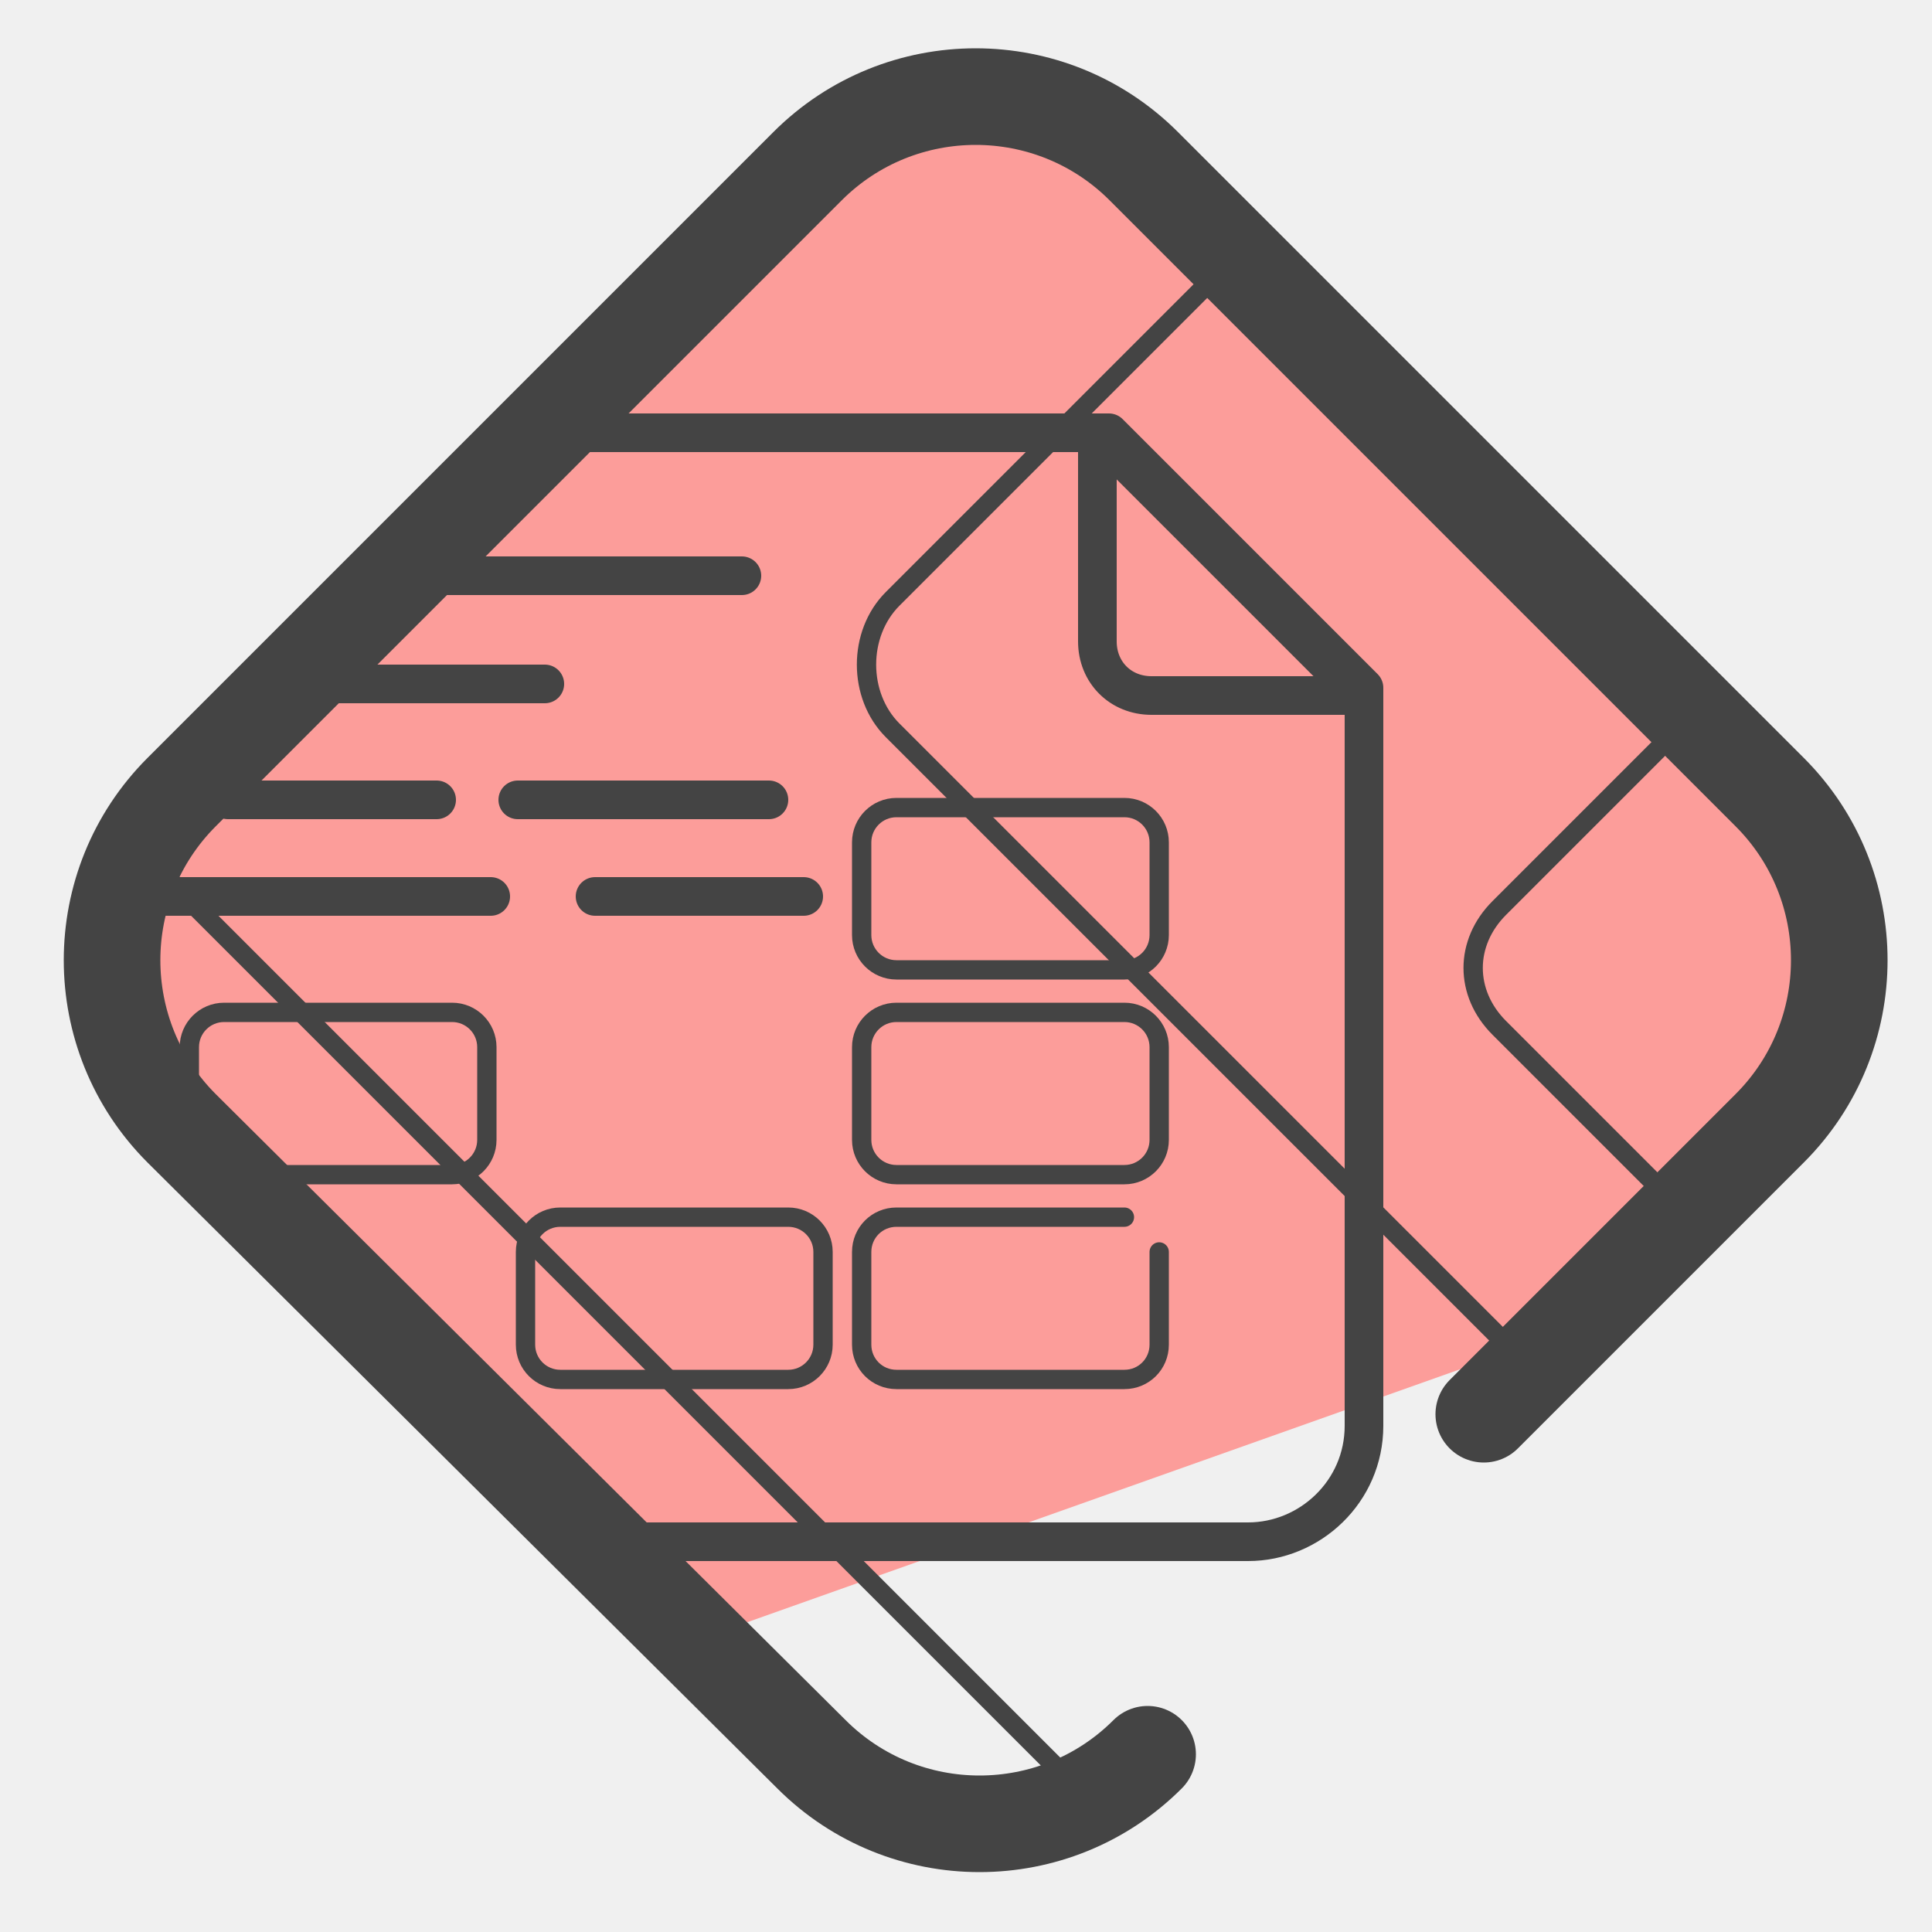
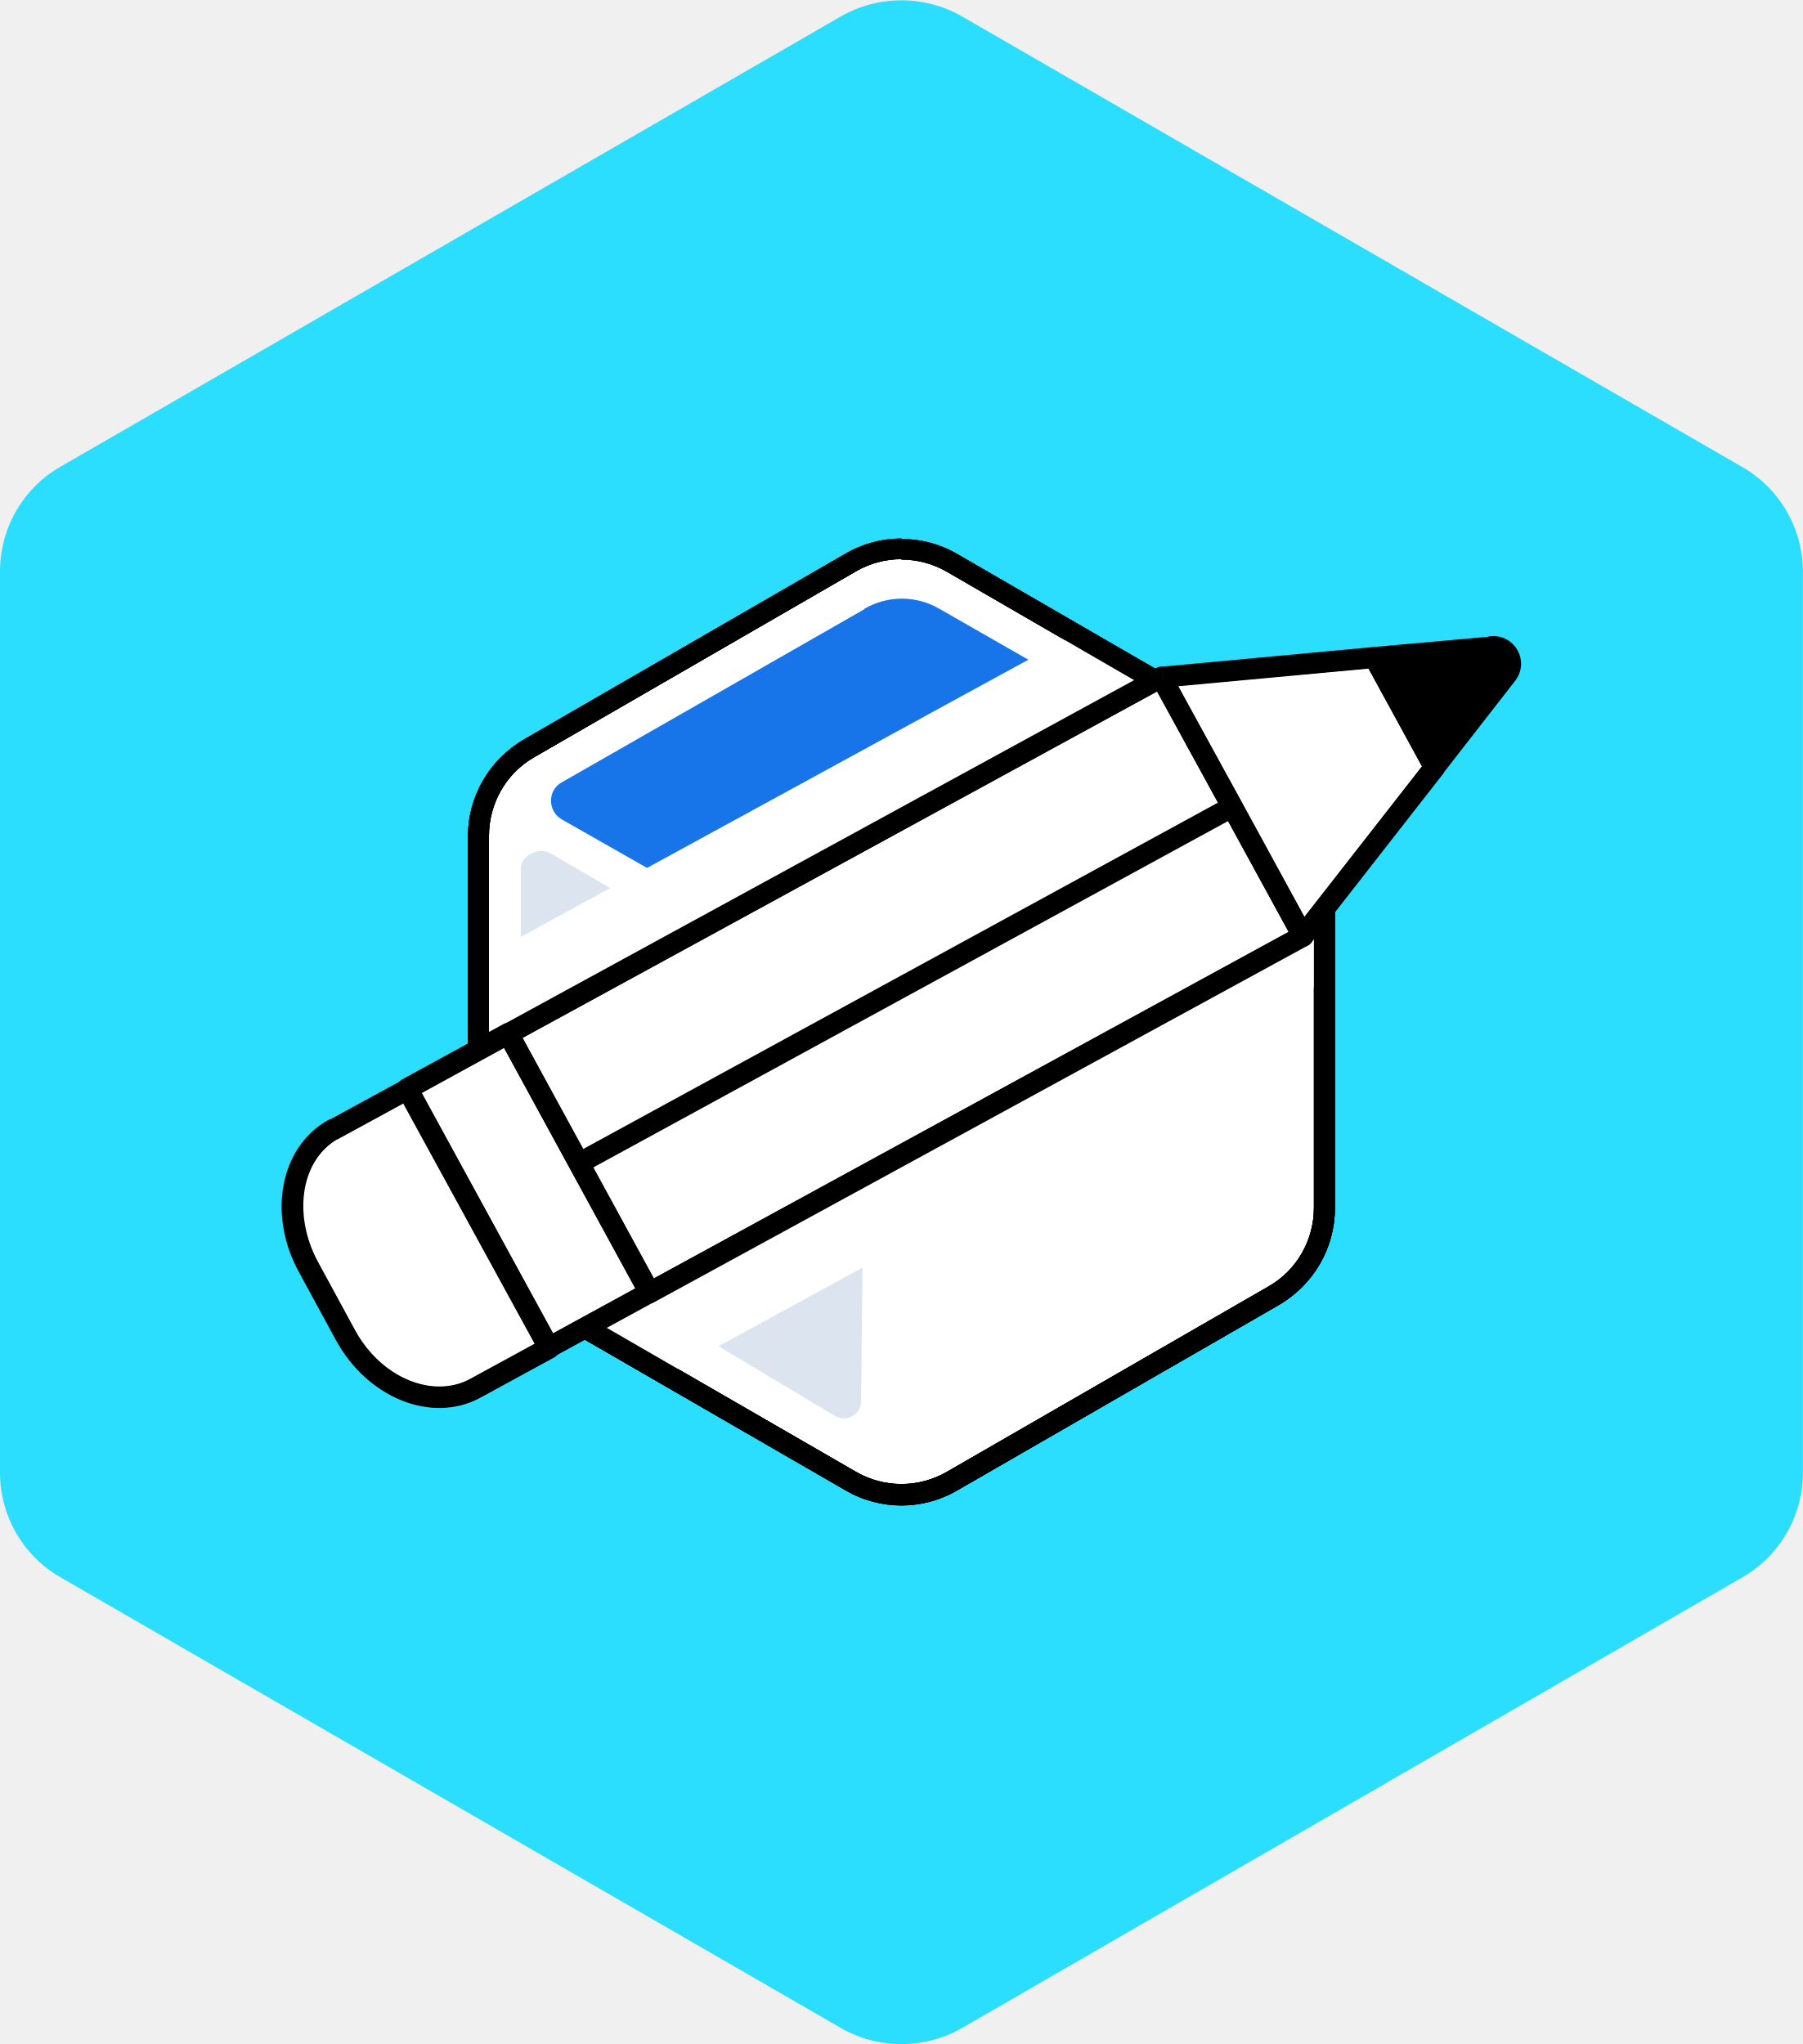
- <svg xmlns="http://www.w3.org/2000/svg" viewBox="0 0 50 50">
-   <path fill="#fc9d9a" d="M47.7 26.1l-.5-4L30.1 4.5l-4.4-1.8c-4.1 0-17.8 12.9-17.8 15.5l-4.3 4-.2 5.9 14.2 14.5 24.8-8.8c.6-.3 6.2-6 5.4-7.6z" />
-   <path fill="none" stroke="#444" stroke-linecap="round" stroke-linejoin="round" stroke-width="2.5" d="M29.7 45.4c-2.4 2.4-6.3 2.4-8.7 0L4.7 29.2c-2.4-2.4-2.4-6.3 0-8.7L20.9 4.3c2.4-2.4 6.3-2.4 8.7 0l16.2 16.2c2.4 2.4 2.4 6.3 0 8.7l-7.4 7.4" />
-   <path fill="none" stroke="#444" stroke-linecap="round" stroke-linejoin="round" d="M15.9 39.9h16.4c1.6 0 3-1.3 3-3V17.8s0 0 0 0 0 0 0 0 0 0 0 0 0 0 0 0 0 0 0 0l-6.6-6.6s0 0 0 0 0 0 0 0 0 0 0 0 0 0 0 0 0 0 0 0h-14m13.7 0l6.8 6.8h-5.4c-.8 0-1.4-.6-1.4-1.4v-5.4zm-17.7 3.7h8.5M7.5 17.7h6.6" />
-   <rect width="7.7" height="4.2" x="4.9" y="26.2" fill="none" stroke="#444" stroke-linecap="round" stroke-linejoin="round" stroke-width=".5" rx=".9" ry=".9" />
-   <rect width="7.7" height="4.2" x="13.6" y="31.5" fill="none" stroke="#444" stroke-linecap="round" stroke-linejoin="round" stroke-width=".5" rx=".9" ry=".9" />
-   <path fill="none" stroke="#444" stroke-linecap="round" stroke-linejoin="round" stroke-width=".5" d="M30 32.4v2.4c0 .5-.4.9-.9.9h-5.9c-.5 0-.9-.4-.9-.9v-2.4c0-.5.4-.9.9-.9h5.9" />
-   <rect width="7.7" height="4.2" x="22.3" y="26.2" fill="none" stroke="#444" stroke-linecap="round" stroke-linejoin="round" stroke-width=".5" rx=".9" ry=".9" />
-   <rect width="7.7" height="4.2" x="22.3" y="20.9" fill="none" stroke="#444" stroke-linecap="round" stroke-linejoin="round" stroke-width=".5" rx=".9" ry=".9" />
-   <path fill="none" stroke="#444" stroke-linecap="round" stroke-linejoin="round" stroke-width=".5" d="M43.8 31.6l-5-5c-.9-.9-.9-2.2 0-3.1l5-5m-4.5 16.6L23.1 18.9c-.9-.9-.9-2.5 0-3.4l8.6-8.6" />
-   <path fill="none" stroke="#444" stroke-linecap="round" stroke-linejoin="round" d="M5.9 20.7h5.4m2.1 0h6.5M4.1 23.2h8.6m2.7 0h5.4" />
-   <path fill="none" stroke="#444" stroke-miterlimit="10" stroke-width=".5" d="M28.4 46.8l-25-25" />
+ <svg xmlns="http://www.w3.org/2000/svg" id="b" width="42.88" height="48.62" viewBox="0 0 42.88 48.62">
+   <g id="c">
+     <path d="M0,13.6v21.43c0,1.03.55,1.98,1.44,2.49l18.56,10.72c.89.51,1.99.51,2.88,0l18.56-10.72c.89-.51,1.44-1.46,1.44-2.49V13.6c0-1.03-.55-1.98-1.44-2.49L22.88.39c-.89-.51-1.99-.51-2.88,0L1.44,11.1c-.89.51-1.44,1.46-1.44,2.49Z" style="fill:#2bdefd;" />
+     <path d="M21.44,35.56c-.42,0-.84-.11-1.21-.32l-7.66-4.42c-.74-.43-1.21-1.23-1.21-2.09v-8.84c0-.86.46-1.66,1.21-2.09l7.66-4.42c.37-.21.78-.32,1.21-.32s.84.11,1.21.32l7.66,4.42c.74.43,1.21,1.23,1.21,2.09v8.84c0,.86-.46,1.66-1.21,2.09l-7.66,4.42c-.37.21-.78.32-1.21.32Z" style="fill:#fff;" />
+     <path d="M21.44,13.31c.38,0,.75.1,1.08.29l4.18,2.42,3.47,2c.67.38,1.08,1.1,1.08,1.87v8.84c0,.77-.41,1.49-1.08,1.87l-3.54,2.04-4.11,2.37c-.33.19-.7.29-1.08.29s-.75-.1-1.08-.29l-7.65-4.42c-.67-.38-1.08-1.1-1.08-1.87v-8.84c0-.77.41-1.49,1.08-1.87l7.65-4.42c.33-.19.7-.29,1.08-.29M21.44,12.81c-.46,0-.92.12-1.33.36l-7.65,4.42c-.82.48-1.33,1.35-1.33,2.3v8.84c0,.95.51,1.83,1.33,2.3l7.65,4.42c.41.24.87.36,1.33.36s.92-.12,1.33-.36l4.11-2.37,3.54-2.04c.82-.48,1.33-1.35,1.33-2.3v-8.84c0-.95-.51-1.83-1.33-2.3l-3.47-2-4.18-2.42c-.41-.24-.87-.36-1.33-.36h0Z" />
+     <path d="M21.44,13.31c.38,0,.75.1,1.08.29l4.18,2.42,3.47,2c.67.38,1.08,1.1,1.08,1.87v8.84c0,.77-.41,1.49-1.08,1.87l-3.54,2.04-4.11,2.37c-.33.19-.7.29-1.08.29s-.75-.1-1.08-.29l-7.65-4.42c-.67-.38-1.08-1.1-1.08-1.87v-8.84c0-.77.41-1.49,1.08-1.87l7.65-4.42c.33-.19.7-.29,1.08-.29M21.44,12.81c-.46,0-.92.12-1.33.36l-7.65,4.42c-.82.48-1.33,1.35-1.33,2.3v8.84c0,.95.51,1.83,1.33,2.3l7.65,4.42c.41.24.87.36,1.33.36s.92-.12,1.33-.36l4.11-2.37,3.54-2.04c.82-.48,1.33-1.35,1.33-2.3v-8.84c0-.95-.51-1.83-1.33-2.3l-3.47-2-4.18-2.42c-.41-.24-.87-.36-1.33-.36h0Z" />
+     <path d="M20.56,14.49l-7.2,4.12c-.34.19-.34.68,0,.88l7.38,4.2c.13.07.28.07.41,0l8.16-4.48c.29-.16.29-.58,0-.74l-6.97-3.99c-.55-.32-1.23-.32-1.78,0Z" style="fill:#1875e9;" />
+     <path d="M12.39,20.67v7.56c0,.6.31,1.16.82,1.47l6.65,3.98c.27.16.62-.03.62-.35l.09-8.42c0-.15-.08-.3-.21-.37l-7.26-4.24c-.28-.16-.71.04-.71.36Z" style="fill:#dbe4ef;" />
+     <path d="M28.45,18.47l-2.89-1.67-12.91,7.05v3.74c0,.97.52,1.88,1.37,2.37l1.81,1.04,13.32-7.27.68-.87v-2.02c0-.98-.52-1.88-1.37-2.37Z" style="fill:#fff; stroke:#fff; stroke-miterlimit:10; stroke-width:3px;" />
+     <path d="M21.44,13.31c.38,0,.75.1,1.08.29l4.18,2.42,3.47,2c.67.38,1.08,1.1,1.08,1.87v8.84c0,.77-.41,1.49-1.08,1.87l-3.54,2.04-4.11,2.37c-.33.19-.7.29-1.08.29s-.75-.1-1.08-.29l-7.65-4.42c-.67-.38-1.08-1.1-1.08-1.87v-8.84c0-.77.41-1.49,1.08-1.87l7.65-4.42c.33-.19.7-.29,1.08-.29M21.44,12.81c-.46,0-.92.12-1.33.36l-7.65,4.42c-.82.48-1.33,1.35-1.33,2.3v8.84c0,.95.51,1.83,1.33,2.3l7.65,4.42c.41.24.87.36,1.33.36s.92-.12,1.33-.36l4.11-2.37,3.54-2.04c.82-.48,1.33-1.35,1.33-2.3v-8.84c0-.95-.51-1.83-1.33-2.3l-3.47-2-4.18-2.42c-.41-.24-.87-.36-1.33-.36h0Z" />
+     <path d="M10.45,33.11c-.82,0-1.66-.55-2.12-1.41l-.88-1.62c-.32-.58-.43-1.23-.32-1.82.11-.58.42-1.04.88-1.29l19.69-10.75,5.02-.45s2.71-.25,2.71-.25c.15,0,.26.07.31.18.05.11.04.24-.04.33l-4.8,6.16-19.65,10.72c-.24.13-.51.2-.79.2h0Z" style="fill:#fff;" />
+     <path d="M35.44,15.39v.25c.11,0,.16.08.17.11.02.03.05.12-.02.2l-1.67,2.15-3.1,3.97-15.49,8.46-2.39,1.31-1.76.96c-.22.12-.47.18-.73.18-.78,0-1.57-.53-2.01-1.35l-.88-1.62c-.3-.56-.41-1.17-.31-1.74.1-.54.39-.97.82-1.2l1.76-.96,2.39-1.31,15.49-8.46,5.02-.46,2.71-.25.02-.25M35.44,15.39s-.03,0-.04,0l-2.71.25-5.07.46-15.54,8.48-2.39,1.31-1.76.96c-1.02.56-1.29,2.03-.6,3.28l.88,1.62c.51.93,1.39,1.48,2.23,1.48.3,0,.59-.07.85-.21l1.76-.96,2.39-1.31,15.54-8.48,3.13-4.01,1.67-2.15c.23-.29.01-.72-.35-.72h0Z" />
+     <polygon points="15.45 30.75 30.99 22.27 29.31 19.19 13.79 27.66 29.31 19.19 27.62 16.11 12.09 24.59 15.45 30.75" style="fill:none; stroke:#000000; stroke-linecap:round; stroke-linejoin:round; stroke-width:.5px;" />
+     <path d="M7.93,26.86c-1.02.56-1.29,2.03-.6,3.28l.88,1.62c.69,1.26,2.07,1.82,3.09,1.27l1.76-.96-3.37-6.16-1.76.96Z" style="fill:none; stroke:#000000; stroke-linecap:round; stroke-linejoin:round; stroke-width:.5px;" />
+     <rect x="11.21" y="24.81" width="2.73" height="7.02" transform="translate(-12.04 9.49) rotate(-28.64)" style="fill:none; stroke:#000000; stroke-linecap:round; stroke-linejoin:round; stroke-width:.5px;" />
+     <path d="M35.48,15.39l-2.79.25,1.43,2.61,1.72-2.21c.22-.28,0-.69-.36-.66Z" style="fill:#000000; stroke:#000000; stroke-linecap:round; stroke-linejoin:round; stroke-width:.5px;" />
+     <polygon points="30.99 22.27 34.12 18.26 32.69 15.64 27.62 16.11 30.99 22.27" style="fill:none; stroke:#000000; stroke-linecap:round; stroke-linejoin:round; stroke-width:.5px;" />
+   </g>
</svg>
